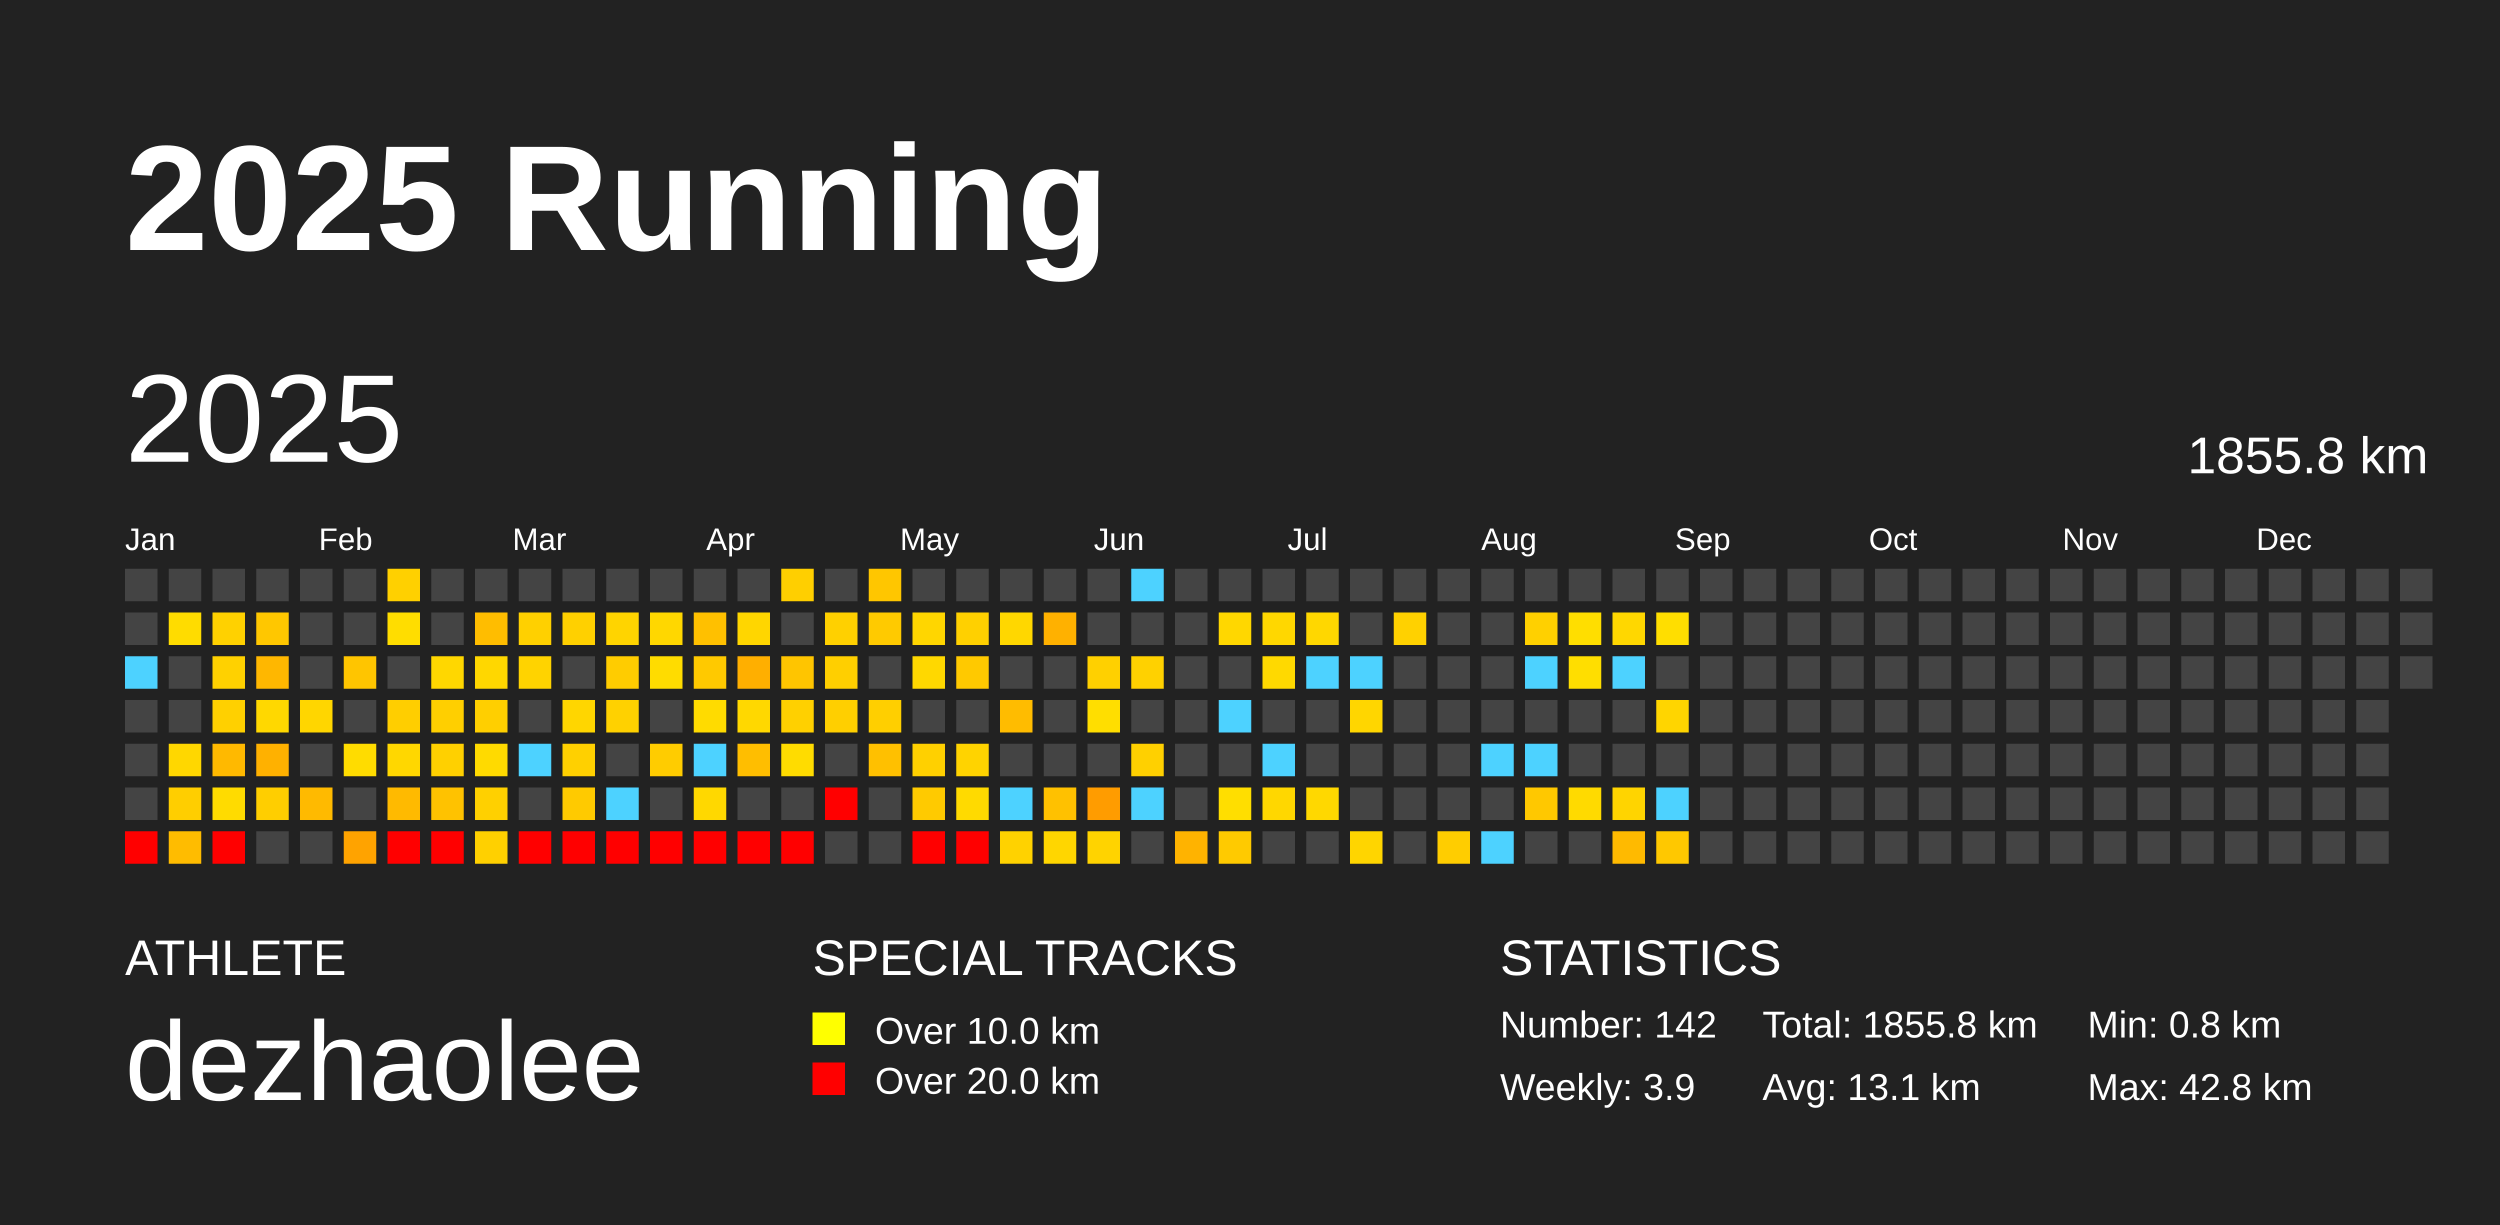
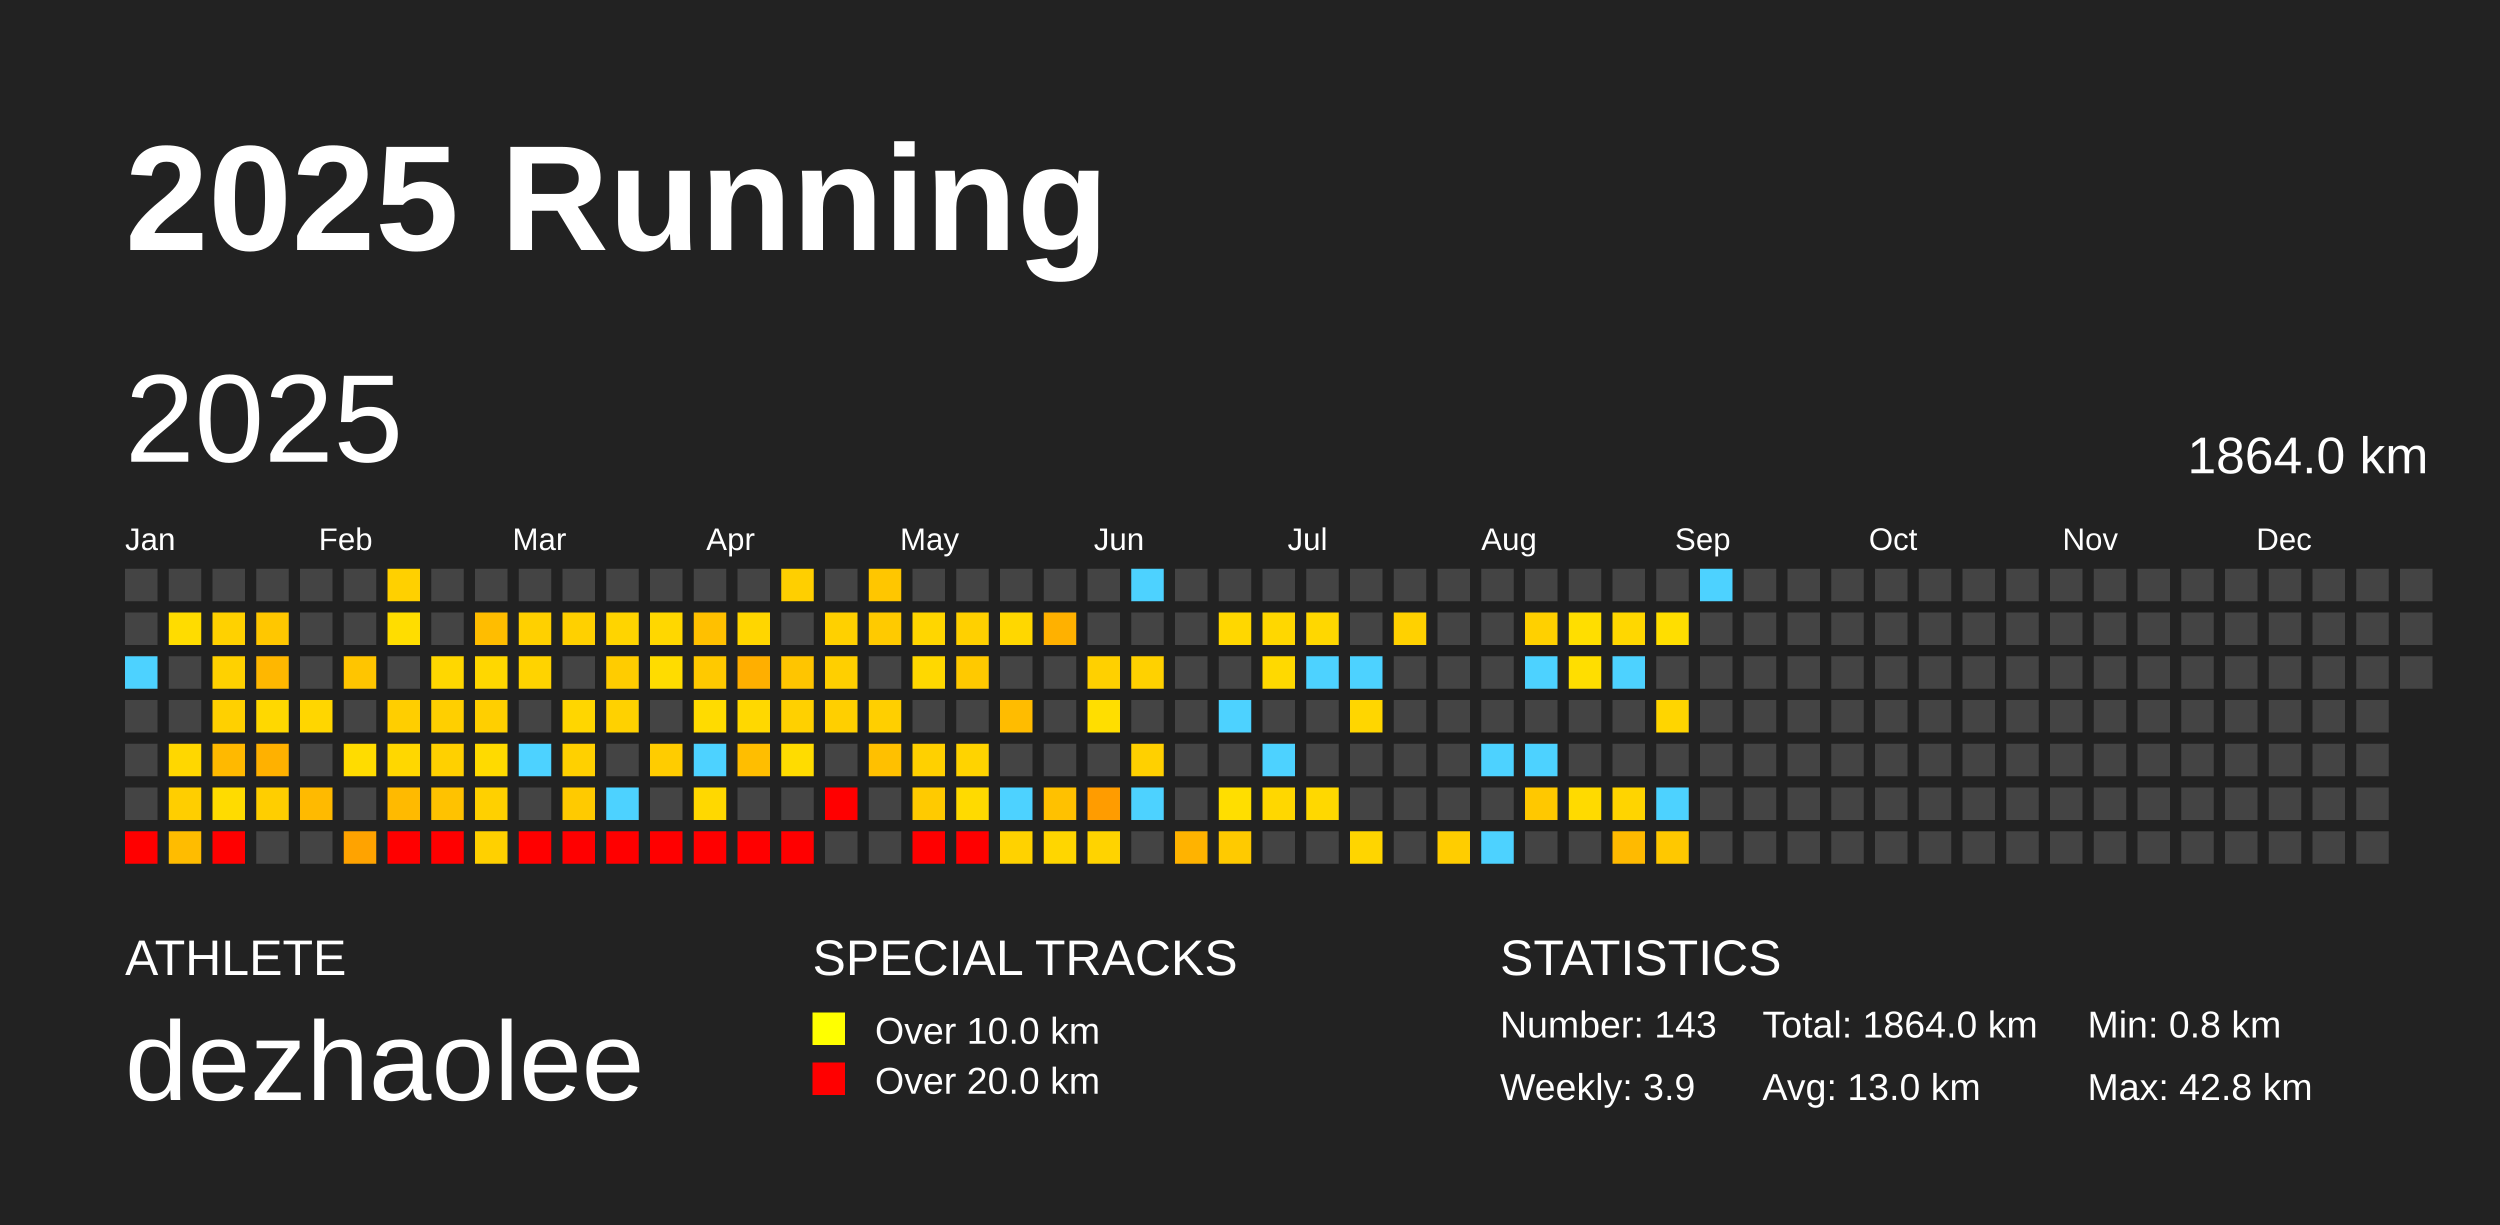
<svg xmlns="http://www.w3.org/2000/svg" baseProfile="full" height="98mm" version="1.1" viewBox="0,0,200,98" width="200mm">
  <defs />
  <rect fill="#222222" height="98" width="200" x="0" y="0" />
  <text fill="#FFFFFF" style="font-size:12px; font-family:Arial; font-weight:bold;" x="10" y="20">2025 Running</text>
  <text fill="#FFFFFF" style="font-size:4px; font-family:Arial" x="10" y="78">ATHLETE</text>
  <text fill="#FFFFFF" style="font-size:9px; font-family:Arial" x="10" y="88">dezhaolee</text>
  <text fill="#FFFFFF" style="font-size:4px; font-family:Arial" x="65" y="78">SPECIAL TRACKS</text>
  <rect fill="yellow" height="2.6" width="2.6" x="65" y="81" />
  <text fill="#FFFFFF" style="font-size:3px; font-family:Arial" x="70" y="83.5">Over 10.0 km</text>
  <rect fill="red" height="2.6" width="2.6" x="65" y="85" />
  <text fill="#FFFFFF" style="font-size:3px; font-family:Arial" x="70" y="87.5">Over 20.0 km</text>
  <text fill="#FFFFFF" style="font-size:4px; font-family:Arial" x="120" y="78">STATISTICS</text>
-   <text fill="#FFFFFF" style="font-size:3px; font-family:Arial" x="120" y="83">Number: 142</text>
+   <text fill="#FFFFFF" style="font-size:3px; font-family:Arial" x="120" y="83">Number: 143</text>
  <text fill="#FFFFFF" style="font-size:3px; font-family:Arial" x="120" y="88">Weekly: 3.9</text>
-   <text fill="#FFFFFF" style="font-size:3px; font-family:Arial" x="141" y="83">Total: 1855.8 km</text>
-   <text fill="#FFFFFF" style="font-size:3px; font-family:Arial" x="141" y="88">Avg: 13.1 km</text>
+   <text fill="#FFFFFF" style="font-size:3px; font-family:Arial" x="141" y="83">Total: 1864.0 km</text>
+   <text fill="#FFFFFF" style="font-size:3px; font-family:Arial" x="141" y="88">Avg: 13.0 km</text>
  <text fill="#FFFFFF" style="font-size:3px; font-family:Arial" x="167" y="83">Min: 0.8 km</text>
  <text fill="#FFFFFF" style="font-size:3px; font-family:Arial" x="167" y="88">Max: 42.8 km</text>
  <text dominant-baseline="hanging" fill="#FFFFFF" style="font-size:10.0px; font-family:Arial;" x="10" y="30">2025</text>
-   <text dominant-baseline="hanging" fill="#FFFFFF" style="font-size:4.125px; font-family:Arial;" x="175" y="35">1855.8 km</text>
+   <text dominant-baseline="hanging" fill="#FFFFFF" style="font-size:4.125px; font-family:Arial;" x="175" y="35">1864.0 km</text>
  <text fill="#FFFFFF" style="font-size:2.5px; font-family:Arial" x="10.0" y="44">Jan</text>
  <text fill="#FFFFFF" style="font-size:2.5px; font-family:Arial" x="25.5" y="44">Feb</text>
  <text fill="#FFFFFF" style="font-size:2.5px; font-family:Arial" x="41.0" y="44">Mar</text>
  <text fill="#FFFFFF" style="font-size:2.5px; font-family:Arial" x="56.5" y="44">Apr</text>
  <text fill="#FFFFFF" style="font-size:2.5px; font-family:Arial" x="72.0" y="44">May</text>
  <text fill="#FFFFFF" style="font-size:2.5px; font-family:Arial" x="87.5" y="44">Jun</text>
  <text fill="#FFFFFF" style="font-size:2.5px; font-family:Arial" x="103.0" y="44">Jul</text>
  <text fill="#FFFFFF" style="font-size:2.5px; font-family:Arial" x="118.5" y="44">Aug</text>
  <text fill="#FFFFFF" style="font-size:2.5px; font-family:Arial" x="134.0" y="44">Sep</text>
  <text fill="#FFFFFF" style="font-size:2.5px; font-family:Arial" x="149.5" y="44">Oct</text>
  <text fill="#FFFFFF" style="font-size:2.5px; font-family:Arial" x="165.0" y="44">Nov</text>
  <text fill="#FFFFFF" style="font-size:2.5px; font-family:Arial" x="180.5" y="44">Dec</text>
  <rect fill="#444444" height="2.6" width="2.6" x="10.0" y="45.5" />
  <rect fill="#444444" height="2.6" width="2.6" x="10.0" y="49.0" />
  <rect fill="#4dd2ff" height="2.6" width="2.6" x="10.0" y="52.5" />
  <rect fill="#444444" height="2.6" width="2.6" x="10.0" y="56.0" />
  <rect fill="#444444" height="2.6" width="2.6" x="10.0" y="59.5" />
  <rect fill="#444444" height="2.6" width="2.6" x="10.0" y="63.0" />
  <rect fill="red" height="2.6" width="2.6" x="10.0" y="66.5" />
  <rect fill="#444444" height="2.6" width="2.6" x="13.5" y="45.5" />
  <rect fill="#ffdc00" height="2.6" width="2.6" x="13.5" y="49.0" />
  <rect fill="#444444" height="2.6" width="2.6" x="13.5" y="52.5" />
  <rect fill="#444444" height="2.6" width="2.6" x="13.5" y="56.0" />
  <rect fill="#ffd700" height="2.6" width="2.6" x="13.5" y="59.5" />
  <rect fill="#ffce00" height="2.6" width="2.6" x="13.5" y="63.0" />
  <rect fill="#ffbc00" height="2.6" width="2.6" x="13.5" y="66.5" />
  <rect fill="#444444" height="2.6" width="2.6" x="17.0" y="45.5" />
  <rect fill="#ffd100" height="2.6" width="2.6" x="17.0" y="49.0" />
  <rect fill="#ffd100" height="2.6" width="2.6" x="17.0" y="52.5" />
  <rect fill="#ffd000" height="2.6" width="2.6" x="17.0" y="56.0" />
  <rect fill="#ffb900" height="2.6" width="2.6" x="17.0" y="59.5" />
  <rect fill="#ffdb00" height="2.6" width="2.6" x="17.0" y="63.0" />
  <rect fill="red" height="2.6" width="2.6" x="17.0" y="66.5" />
  <rect fill="#444444" height="2.6" width="2.6" x="20.5" y="45.5" />
  <rect fill="#ffc700" height="2.6" width="2.6" x="20.5" y="49.0" />
  <rect fill="#ffb700" height="2.6" width="2.6" x="20.5" y="52.5" />
  <rect fill="#ffd800" height="2.6" width="2.6" x="20.5" y="56.0" />
  <rect fill="#ffb100" height="2.6" width="2.6" x="20.5" y="59.5" />
  <rect fill="#ffce00" height="2.6" width="2.6" x="20.5" y="63.0" />
  <rect fill="#444444" height="2.6" width="2.6" x="20.5" y="66.5" />
  <rect fill="#444444" height="2.6" width="2.6" x="24.0" y="45.5" />
  <rect fill="#444444" height="2.6" width="2.6" x="24.0" y="49.0" />
  <rect fill="#444444" height="2.6" width="2.6" x="24.0" y="52.5" />
  <rect fill="#ffd600" height="2.6" width="2.6" x="24.0" y="56.0" />
  <rect fill="#444444" height="2.6" width="2.6" x="24.0" y="59.5" />
  <rect fill="#ffba00" height="2.6" width="2.6" x="24.0" y="63.0" />
  <rect fill="#444444" height="2.6" width="2.6" x="24.0" y="66.5" />
  <rect fill="#444444" height="2.6" width="2.6" x="27.5" y="45.5" />
  <rect fill="#444444" height="2.6" width="2.6" x="27.5" y="49.0" />
  <rect fill="#ffc500" height="2.6" width="2.6" x="27.5" y="52.5" />
  <rect fill="#444444" height="2.6" width="2.6" x="27.5" y="56.0" />
  <rect fill="#ffdc00" height="2.6" width="2.6" x="27.5" y="59.5" />
  <rect fill="#444444" height="2.6" width="2.6" x="27.5" y="63.0" />
  <rect fill="#ffa300" height="2.6" width="2.6" x="27.5" y="66.5" />
  <rect fill="#ffd000" height="2.6" width="2.6" x="31.0" y="45.5" />
  <rect fill="#ffdd00" height="2.6" width="2.6" x="31.0" y="49.0" />
  <rect fill="#444444" height="2.6" width="2.6" x="31.0" y="52.5" />
  <rect fill="#ffce00" height="2.6" width="2.6" x="31.0" y="56.0" />
  <rect fill="#ffd700" height="2.6" width="2.6" x="31.0" y="59.5" />
  <rect fill="#ffba00" height="2.6" width="2.6" x="31.0" y="63.0" />
  <rect fill="red" height="2.6" width="2.6" x="31.0" y="66.5" />
  <rect fill="#444444" height="2.6" width="2.6" x="34.5" y="45.5" />
  <rect fill="#444444" height="2.6" width="2.6" x="34.5" y="49.0" />
  <rect fill="#ffd700" height="2.6" width="2.6" x="34.5" y="52.5" />
  <rect fill="#ffcf00" height="2.6" width="2.6" x="34.5" y="56.0" />
  <rect fill="#ffd000" height="2.6" width="2.6" x="34.5" y="59.5" />
  <rect fill="#ffc200" height="2.6" width="2.6" x="34.5" y="63.0" />
  <rect fill="red" height="2.6" width="2.6" x="34.5" y="66.5" />
  <rect fill="#444444" height="2.6" width="2.6" x="38.0" y="45.5" />
  <rect fill="#ffbd00" height="2.6" width="2.6" x="38.0" y="49.0" />
  <rect fill="#ffd700" height="2.6" width="2.6" x="38.0" y="52.5" />
  <rect fill="#ffcf00" height="2.6" width="2.6" x="38.0" y="56.0" />
  <rect fill="#ffda00" height="2.6" width="2.6" x="38.0" y="59.5" />
  <rect fill="#ffd000" height="2.6" width="2.6" x="38.0" y="63.0" />
  <rect fill="#ffd000" height="2.6" width="2.6" x="38.0" y="66.5" />
  <rect fill="#444444" height="2.6" width="2.6" x="41.5" y="45.5" />
  <rect fill="#ffd000" height="2.6" width="2.6" x="41.5" y="49.0" />
  <rect fill="#ffd300" height="2.6" width="2.6" x="41.5" y="52.5" />
  <rect fill="#444444" height="2.6" width="2.6" x="41.5" y="56.0" />
  <rect fill="#4dd2ff" height="2.6" width="2.6" x="41.5" y="59.5" />
  <rect fill="#444444" height="2.6" width="2.6" x="41.5" y="63.0" />
  <rect fill="red" height="2.6" width="2.6" x="41.5" y="66.5" />
  <rect fill="#444444" height="2.6" width="2.6" x="45.0" y="45.5" />
  <rect fill="#ffd000" height="2.6" width="2.6" x="45.0" y="49.0" />
  <rect fill="#444444" height="2.6" width="2.6" x="45.0" y="52.5" />
  <rect fill="#ffd600" height="2.6" width="2.6" x="45.0" y="56.0" />
  <rect fill="#ffd000" height="2.6" width="2.6" x="45.0" y="59.5" />
  <rect fill="#ffca00" height="2.6" width="2.6" x="45.0" y="63.0" />
  <rect fill="red" height="2.6" width="2.6" x="45.0" y="66.5" />
  <rect fill="#444444" height="2.6" width="2.6" x="48.5" y="45.5" />
  <rect fill="#ffd400" height="2.6" width="2.6" x="48.5" y="49.0" />
  <rect fill="#ffcc00" height="2.6" width="2.6" x="48.5" y="52.5" />
  <rect fill="#ffd100" height="2.6" width="2.6" x="48.5" y="56.0" />
  <rect fill="#444444" height="2.6" width="2.6" x="48.5" y="59.5" />
  <rect fill="#4dd2ff" height="2.6" width="2.6" x="48.5" y="63.0" />
  <rect fill="red" height="2.6" width="2.6" x="48.5" y="66.5" />
  <rect fill="#444444" height="2.6" width="2.6" x="52.0" y="45.5" />
  <rect fill="#ffd700" height="2.6" width="2.6" x="52.0" y="49.0" />
  <rect fill="#ffdc00" height="2.6" width="2.6" x="52.0" y="52.5" />
  <rect fill="#444444" height="2.6" width="2.6" x="52.0" y="56.0" />
  <rect fill="#ffcc00" height="2.6" width="2.6" x="52.0" y="59.5" />
  <rect fill="#444444" height="2.6" width="2.6" x="52.0" y="63.0" />
  <rect fill="red" height="2.6" width="2.6" x="52.0" y="66.5" />
  <rect fill="#444444" height="2.6" width="2.6" x="55.5" y="45.5" />
  <rect fill="#ffc000" height="2.6" width="2.6" x="55.5" y="49.0" />
  <rect fill="#ffc900" height="2.6" width="2.6" x="55.5" y="52.5" />
  <rect fill="#ffdb00" height="2.6" width="2.6" x="55.5" y="56.0" />
  <rect fill="#4dd2ff" height="2.6" width="2.6" x="55.5" y="59.5" />
  <rect fill="#ffd800" height="2.6" width="2.6" x="55.5" y="63.0" />
  <rect fill="red" height="2.6" width="2.6" x="55.5" y="66.5" />
  <rect fill="#444444" height="2.6" width="2.6" x="59.0" y="45.5" />
  <rect fill="#ffd600" height="2.6" width="2.6" x="59.0" y="49.0" />
  <rect fill="#ffaf00" height="2.6" width="2.6" x="59.0" y="52.5" />
  <rect fill="#ffd800" height="2.6" width="2.6" x="59.0" y="56.0" />
  <rect fill="#ffbe00" height="2.6" width="2.6" x="59.0" y="59.5" />
  <rect fill="#444444" height="2.6" width="2.6" x="59.0" y="63.0" />
  <rect fill="red" height="2.6" width="2.6" x="59.0" y="66.5" />
  <rect fill="#ffcf00" height="2.6" width="2.6" x="62.5" y="45.5" />
  <rect fill="#444444" height="2.6" width="2.6" x="62.5" y="49.0" />
  <rect fill="#ffc500" height="2.6" width="2.6" x="62.5" y="52.5" />
  <rect fill="#ffd000" height="2.6" width="2.6" x="62.5" y="56.0" />
  <rect fill="#ffdc00" height="2.6" width="2.6" x="62.5" y="59.5" />
  <rect fill="#444444" height="2.6" width="2.6" x="62.5" y="63.0" />
  <rect fill="red" height="2.6" width="2.6" x="62.5" y="66.5" />
  <rect fill="#444444" height="2.6" width="2.6" x="66.0" y="45.5" />
  <rect fill="#ffd000" height="2.6" width="2.6" x="66.0" y="49.0" />
  <rect fill="#ffcf00" height="2.6" width="2.6" x="66.0" y="52.5" />
  <rect fill="#ffcf00" height="2.6" width="2.6" x="66.0" y="56.0" />
  <rect fill="#444444" height="2.6" width="2.6" x="66.0" y="59.5" />
  <rect fill="red" height="2.6" width="2.6" x="66.0" y="63.0" />
  <rect fill="#444444" height="2.6" width="2.6" x="66.0" y="66.5" />
  <rect fill="#ffc600" height="2.6" width="2.6" x="69.5" y="45.5" />
  <rect fill="#ffca00" height="2.6" width="2.6" x="69.5" y="49.0" />
  <rect fill="#444444" height="2.6" width="2.6" x="69.5" y="52.5" />
  <rect fill="#ffcf00" height="2.6" width="2.6" x="69.5" y="56.0" />
  <rect fill="#ffc000" height="2.6" width="2.6" x="69.5" y="59.5" />
  <rect fill="#444444" height="2.6" width="2.6" x="69.5" y="63.0" />
  <rect fill="#444444" height="2.6" width="2.6" x="69.5" y="66.5" />
  <rect fill="#444444" height="2.6" width="2.6" x="73.0" y="45.5" />
  <rect fill="#ffd600" height="2.6" width="2.6" x="73.0" y="49.0" />
  <rect fill="#ffd800" height="2.6" width="2.6" x="73.0" y="52.5" />
  <rect fill="#444444" height="2.6" width="2.6" x="73.0" y="56.0" />
  <rect fill="#ffd000" height="2.6" width="2.6" x="73.0" y="59.5" />
  <rect fill="#ffca00" height="2.6" width="2.6" x="73.0" y="63.0" />
  <rect fill="red" height="2.6" width="2.6" x="73.0" y="66.5" />
  <rect fill="#444444" height="2.6" width="2.6" x="76.5" y="45.5" />
  <rect fill="#ffd000" height="2.6" width="2.6" x="76.5" y="49.0" />
  <rect fill="#ffc900" height="2.6" width="2.6" x="76.5" y="52.5" />
  <rect fill="#444444" height="2.6" width="2.6" x="76.5" y="56.0" />
  <rect fill="#ffd300" height="2.6" width="2.6" x="76.5" y="59.5" />
  <rect fill="#ffda00" height="2.6" width="2.6" x="76.5" y="63.0" />
  <rect fill="red" height="2.6" width="2.6" x="76.5" y="66.5" />
  <rect fill="#444444" height="2.6" width="2.6" x="80.0" y="45.5" />
  <rect fill="#ffd700" height="2.6" width="2.6" x="80.0" y="49.0" />
  <rect fill="#444444" height="2.6" width="2.6" x="80.0" y="52.5" />
  <rect fill="#ffbc00" height="2.6" width="2.6" x="80.0" y="56.0" />
  <rect fill="#444444" height="2.6" width="2.6" x="80.0" y="59.5" />
  <rect fill="#4dd2ff" height="2.6" width="2.6" x="80.0" y="63.0" />
  <rect fill="#ffd200" height="2.6" width="2.6" x="80.0" y="66.5" />
  <rect fill="#444444" height="2.6" width="2.6" x="83.5" y="45.5" />
  <rect fill="#ffb100" height="2.6" width="2.6" x="83.5" y="49.0" />
  <rect fill="#444444" height="2.6" width="2.6" x="83.5" y="52.5" />
  <rect fill="#444444" height="2.6" width="2.6" x="83.5" y="56.0" />
  <rect fill="#444444" height="2.6" width="2.6" x="83.5" y="59.5" />
  <rect fill="#ffc100" height="2.6" width="2.6" x="83.5" y="63.0" />
  <rect fill="#ffd600" height="2.6" width="2.6" x="83.5" y="66.5" />
  <rect fill="#444444" height="2.6" width="2.6" x="87.0" y="45.5" />
  <rect fill="#444444" height="2.6" width="2.6" x="87.0" y="49.0" />
  <rect fill="#ffd000" height="2.6" width="2.6" x="87.0" y="52.5" />
  <rect fill="#ffde00" height="2.6" width="2.6" x="87.0" y="56.0" />
  <rect fill="#444444" height="2.6" width="2.6" x="87.0" y="59.5" />
  <rect fill="#ff9c00" height="2.6" width="2.6" x="87.0" y="63.0" />
  <rect fill="#ffd300" height="2.6" width="2.6" x="87.0" y="66.5" />
  <rect fill="#4dd2ff" height="2.6" width="2.6" x="90.5" y="45.5" />
  <rect fill="#444444" height="2.6" width="2.6" x="90.5" y="49.0" />
  <rect fill="#ffd100" height="2.6" width="2.6" x="90.5" y="52.5" />
  <rect fill="#444444" height="2.6" width="2.6" x="90.5" y="56.0" />
  <rect fill="#ffd000" height="2.6" width="2.6" x="90.5" y="59.5" />
  <rect fill="#4dd2ff" height="2.6" width="2.6" x="90.5" y="63.0" />
  <rect fill="#444444" height="2.6" width="2.6" x="90.5" y="66.5" />
  <rect fill="#444444" height="2.6" width="2.6" x="94.0" y="45.5" />
  <rect fill="#444444" height="2.6" width="2.6" x="94.0" y="49.0" />
  <rect fill="#444444" height="2.6" width="2.6" x="94.0" y="52.5" />
  <rect fill="#444444" height="2.6" width="2.6" x="94.0" y="56.0" />
  <rect fill="#444444" height="2.6" width="2.6" x="94.0" y="59.5" />
  <rect fill="#444444" height="2.6" width="2.6" x="94.0" y="63.0" />
  <rect fill="#ffb300" height="2.6" width="2.6" x="94.0" y="66.5" />
  <rect fill="#444444" height="2.6" width="2.6" x="97.5" y="45.5" />
  <rect fill="#ffd700" height="2.6" width="2.6" x="97.5" y="49.0" />
  <rect fill="#444444" height="2.6" width="2.6" x="97.5" y="52.5" />
  <rect fill="#4dd2ff" height="2.6" width="2.6" x="97.5" y="56.0" />
  <rect fill="#444444" height="2.6" width="2.6" x="97.5" y="59.5" />
  <rect fill="#ffde00" height="2.6" width="2.6" x="97.5" y="63.0" />
  <rect fill="#ffca00" height="2.6" width="2.6" x="97.5" y="66.5" />
  <rect fill="#444444" height="2.6" width="2.6" x="101.0" y="45.5" />
  <rect fill="#ffd700" height="2.6" width="2.6" x="101.0" y="49.0" />
  <rect fill="#ffd900" height="2.6" width="2.6" x="101.0" y="52.5" />
  <rect fill="#444444" height="2.6" width="2.6" x="101.0" y="56.0" />
  <rect fill="#4dd2ff" height="2.6" width="2.6" x="101.0" y="59.5" />
  <rect fill="#ffd700" height="2.6" width="2.6" x="101.0" y="63.0" />
  <rect fill="#444444" height="2.6" width="2.6" x="101.0" y="66.5" />
  <rect fill="#444444" height="2.6" width="2.6" x="104.5" y="45.5" />
  <rect fill="#ffd700" height="2.6" width="2.6" x="104.5" y="49.0" />
  <rect fill="#4dd2ff" height="2.6" width="2.6" x="104.5" y="52.5" />
  <rect fill="#444444" height="2.6" width="2.6" x="104.5" y="56.0" />
  <rect fill="#444444" height="2.6" width="2.6" x="104.5" y="59.5" />
  <rect fill="#ffd800" height="2.6" width="2.6" x="104.5" y="63.0" />
  <rect fill="#444444" height="2.6" width="2.6" x="104.5" y="66.5" />
  <rect fill="#444444" height="2.6" width="2.6" x="108.0" y="45.5" />
  <rect fill="#444444" height="2.6" width="2.6" x="108.0" y="49.0" />
  <rect fill="#4dd2ff" height="2.6" width="2.6" x="108.0" y="52.5" />
  <rect fill="#ffd600" height="2.6" width="2.6" x="108.0" y="56.0" />
  <rect fill="#444444" height="2.6" width="2.6" x="108.0" y="59.5" />
  <rect fill="#444444" height="2.6" width="2.6" x="108.0" y="63.0" />
  <rect fill="#ffd500" height="2.6" width="2.6" x="108.0" y="66.5" />
  <rect fill="#444444" height="2.6" width="2.6" x="111.5" y="45.5" />
  <rect fill="#ffd100" height="2.6" width="2.6" x="111.5" y="49.0" />
  <rect fill="#444444" height="2.6" width="2.6" x="111.5" y="52.5" />
  <rect fill="#444444" height="2.6" width="2.6" x="111.5" y="56.0" />
  <rect fill="#444444" height="2.6" width="2.6" x="111.5" y="59.5" />
  <rect fill="#444444" height="2.6" width="2.6" x="111.5" y="63.0" />
  <rect fill="#444444" height="2.6" width="2.6" x="111.5" y="66.5" />
  <rect fill="#444444" height="2.6" width="2.6" x="115.0" y="45.5" />
  <rect fill="#444444" height="2.6" width="2.6" x="115.0" y="49.0" />
  <rect fill="#444444" height="2.6" width="2.6" x="115.0" y="52.5" />
  <rect fill="#444444" height="2.6" width="2.6" x="115.0" y="56.0" />
  <rect fill="#444444" height="2.6" width="2.6" x="115.0" y="59.5" />
  <rect fill="#444444" height="2.6" width="2.6" x="115.0" y="63.0" />
  <rect fill="#ffcd00" height="2.6" width="2.6" x="115.0" y="66.5" />
  <rect fill="#444444" height="2.6" width="2.6" x="118.5" y="45.5" />
  <rect fill="#444444" height="2.6" width="2.6" x="118.5" y="49.0" />
  <rect fill="#444444" height="2.6" width="2.6" x="118.5" y="52.5" />
  <rect fill="#444444" height="2.6" width="2.6" x="118.5" y="56.0" />
  <rect fill="#4dd2ff" height="2.6" width="2.6" x="118.5" y="59.5" />
  <rect fill="#444444" height="2.6" width="2.6" x="118.5" y="63.0" />
  <rect fill="#4dd2ff" height="2.6" width="2.6" x="118.5" y="66.5" />
  <rect fill="#444444" height="2.6" width="2.6" x="122.0" y="45.5" />
  <rect fill="#ffd000" height="2.6" width="2.6" x="122.0" y="49.0" />
  <rect fill="#4dd2ff" height="2.6" width="2.6" x="122.0" y="52.5" />
  <rect fill="#444444" height="2.6" width="2.6" x="122.0" y="56.0" />
  <rect fill="#4dd2ff" height="2.6" width="2.6" x="122.0" y="59.5" />
  <rect fill="#ffc800" height="2.6" width="2.6" x="122.0" y="63.0" />
  <rect fill="#444444" height="2.6" width="2.6" x="122.0" y="66.5" />
  <rect fill="#444444" height="2.6" width="2.6" x="125.5" y="45.5" />
  <rect fill="#ffde00" height="2.6" width="2.6" x="125.5" y="49.0" />
  <rect fill="#ffde00" height="2.6" width="2.6" x="125.5" y="52.5" />
  <rect fill="#444444" height="2.6" width="2.6" x="125.5" y="56.0" />
  <rect fill="#444444" height="2.6" width="2.6" x="125.5" y="59.5" />
  <rect fill="#ffda00" height="2.6" width="2.6" x="125.5" y="63.0" />
  <rect fill="#444444" height="2.6" width="2.6" x="125.5" y="66.5" />
  <rect fill="#444444" height="2.6" width="2.6" x="129.0" y="45.5" />
  <rect fill="#ffd700" height="2.6" width="2.6" x="129.0" y="49.0" />
  <rect fill="#4dd2ff" height="2.6" width="2.6" x="129.0" y="52.5" />
  <rect fill="#444444" height="2.6" width="2.6" x="129.0" y="56.0" />
  <rect fill="#444444" height="2.6" width="2.6" x="129.0" y="59.5" />
  <rect fill="#ffd400" height="2.6" width="2.6" x="129.0" y="63.0" />
  <rect fill="#ffba00" height="2.6" width="2.6" x="129.0" y="66.5" />
  <rect fill="#444444" height="2.6" width="2.6" x="132.5" y="45.5" />
  <rect fill="#ffde00" height="2.6" width="2.6" x="132.5" y="49.0" />
  <rect fill="#444444" height="2.6" width="2.6" x="132.5" y="52.5" />
  <rect fill="#ffd500" height="2.6" width="2.6" x="132.5" y="56.0" />
  <rect fill="#444444" height="2.6" width="2.6" x="132.5" y="59.5" />
  <rect fill="#4dd2ff" height="2.6" width="2.6" x="132.5" y="63.0" />
  <rect fill="#ffc800" height="2.6" width="2.6" x="132.5" y="66.5" />
-   <rect fill="#444444" height="2.6" width="2.6" x="136.0" y="45.5" />
+   <rect fill="#4dd2ff" height="2.6" width="2.6" x="136.0" y="45.5" />
  <rect fill="#444444" height="2.6" width="2.6" x="136.0" y="49.0" />
  <rect fill="#444444" height="2.6" width="2.6" x="136.0" y="52.5" />
  <rect fill="#444444" height="2.6" width="2.6" x="136.0" y="56.0" />
  <rect fill="#444444" height="2.6" width="2.6" x="136.0" y="59.5" />
  <rect fill="#444444" height="2.6" width="2.6" x="136.0" y="63.0" />
  <rect fill="#444444" height="2.6" width="2.6" x="136.0" y="66.5" />
  <rect fill="#444444" height="2.6" width="2.6" x="139.5" y="45.5" />
  <rect fill="#444444" height="2.6" width="2.6" x="139.5" y="49.0" />
  <rect fill="#444444" height="2.6" width="2.6" x="139.5" y="52.5" />
  <rect fill="#444444" height="2.6" width="2.6" x="139.5" y="56.0" />
  <rect fill="#444444" height="2.6" width="2.6" x="139.5" y="59.5" />
  <rect fill="#444444" height="2.6" width="2.6" x="139.5" y="63.0" />
  <rect fill="#444444" height="2.6" width="2.6" x="139.5" y="66.5" />
  <rect fill="#444444" height="2.6" width="2.6" x="143.0" y="45.5" />
  <rect fill="#444444" height="2.6" width="2.6" x="143.0" y="49.0" />
  <rect fill="#444444" height="2.6" width="2.6" x="143.0" y="52.5" />
  <rect fill="#444444" height="2.6" width="2.6" x="143.0" y="56.0" />
  <rect fill="#444444" height="2.6" width="2.6" x="143.0" y="59.5" />
  <rect fill="#444444" height="2.6" width="2.6" x="143.0" y="63.0" />
  <rect fill="#444444" height="2.6" width="2.6" x="143.0" y="66.5" />
  <rect fill="#444444" height="2.6" width="2.6" x="146.5" y="45.5" />
  <rect fill="#444444" height="2.6" width="2.6" x="146.5" y="49.0" />
  <rect fill="#444444" height="2.6" width="2.6" x="146.5" y="52.5" />
  <rect fill="#444444" height="2.6" width="2.6" x="146.5" y="56.0" />
  <rect fill="#444444" height="2.6" width="2.6" x="146.5" y="59.5" />
  <rect fill="#444444" height="2.6" width="2.6" x="146.5" y="63.0" />
  <rect fill="#444444" height="2.6" width="2.6" x="146.5" y="66.5" />
  <rect fill="#444444" height="2.6" width="2.6" x="150.0" y="45.5" />
  <rect fill="#444444" height="2.6" width="2.6" x="150.0" y="49.0" />
  <rect fill="#444444" height="2.6" width="2.6" x="150.0" y="52.5" />
  <rect fill="#444444" height="2.6" width="2.6" x="150.0" y="56.0" />
  <rect fill="#444444" height="2.6" width="2.6" x="150.0" y="59.5" />
  <rect fill="#444444" height="2.6" width="2.6" x="150.0" y="63.0" />
  <rect fill="#444444" height="2.6" width="2.6" x="150.0" y="66.5" />
  <rect fill="#444444" height="2.6" width="2.6" x="153.5" y="45.5" />
  <rect fill="#444444" height="2.6" width="2.6" x="153.5" y="49.0" />
  <rect fill="#444444" height="2.6" width="2.6" x="153.5" y="52.5" />
  <rect fill="#444444" height="2.6" width="2.6" x="153.5" y="56.0" />
  <rect fill="#444444" height="2.6" width="2.6" x="153.5" y="59.5" />
  <rect fill="#444444" height="2.6" width="2.6" x="153.5" y="63.0" />
  <rect fill="#444444" height="2.6" width="2.6" x="153.5" y="66.5" />
  <rect fill="#444444" height="2.6" width="2.6" x="157.0" y="45.5" />
  <rect fill="#444444" height="2.6" width="2.6" x="157.0" y="49.0" />
  <rect fill="#444444" height="2.6" width="2.6" x="157.0" y="52.5" />
  <rect fill="#444444" height="2.6" width="2.6" x="157.0" y="56.0" />
  <rect fill="#444444" height="2.6" width="2.6" x="157.0" y="59.5" />
  <rect fill="#444444" height="2.6" width="2.6" x="157.0" y="63.0" />
  <rect fill="#444444" height="2.6" width="2.6" x="157.0" y="66.5" />
  <rect fill="#444444" height="2.6" width="2.6" x="160.5" y="45.5" />
  <rect fill="#444444" height="2.6" width="2.6" x="160.5" y="49.0" />
  <rect fill="#444444" height="2.6" width="2.6" x="160.5" y="52.5" />
  <rect fill="#444444" height="2.6" width="2.6" x="160.5" y="56.0" />
  <rect fill="#444444" height="2.6" width="2.6" x="160.5" y="59.5" />
  <rect fill="#444444" height="2.6" width="2.6" x="160.5" y="63.0" />
  <rect fill="#444444" height="2.6" width="2.6" x="160.5" y="66.5" />
  <rect fill="#444444" height="2.6" width="2.6" x="164.0" y="45.5" />
  <rect fill="#444444" height="2.6" width="2.6" x="164.0" y="49.0" />
  <rect fill="#444444" height="2.6" width="2.6" x="164.0" y="52.5" />
  <rect fill="#444444" height="2.6" width="2.6" x="164.0" y="56.0" />
  <rect fill="#444444" height="2.6" width="2.6" x="164.0" y="59.5" />
  <rect fill="#444444" height="2.6" width="2.6" x="164.0" y="63.0" />
  <rect fill="#444444" height="2.6" width="2.6" x="164.0" y="66.5" />
  <rect fill="#444444" height="2.6" width="2.6" x="167.5" y="45.5" />
  <rect fill="#444444" height="2.6" width="2.6" x="167.5" y="49.0" />
  <rect fill="#444444" height="2.6" width="2.6" x="167.5" y="52.5" />
  <rect fill="#444444" height="2.6" width="2.6" x="167.5" y="56.0" />
  <rect fill="#444444" height="2.6" width="2.6" x="167.5" y="59.5" />
  <rect fill="#444444" height="2.6" width="2.6" x="167.5" y="63.0" />
  <rect fill="#444444" height="2.6" width="2.6" x="167.5" y="66.5" />
  <rect fill="#444444" height="2.6" width="2.6" x="171.0" y="45.5" />
  <rect fill="#444444" height="2.6" width="2.6" x="171.0" y="49.0" />
  <rect fill="#444444" height="2.6" width="2.6" x="171.0" y="52.5" />
  <rect fill="#444444" height="2.6" width="2.6" x="171.0" y="56.0" />
  <rect fill="#444444" height="2.6" width="2.6" x="171.0" y="59.5" />
  <rect fill="#444444" height="2.6" width="2.6" x="171.0" y="63.0" />
  <rect fill="#444444" height="2.6" width="2.6" x="171.0" y="66.5" />
  <rect fill="#444444" height="2.6" width="2.6" x="174.5" y="45.5" />
  <rect fill="#444444" height="2.6" width="2.6" x="174.5" y="49.0" />
  <rect fill="#444444" height="2.6" width="2.6" x="174.5" y="52.5" />
  <rect fill="#444444" height="2.6" width="2.6" x="174.5" y="56.0" />
  <rect fill="#444444" height="2.6" width="2.6" x="174.5" y="59.5" />
  <rect fill="#444444" height="2.6" width="2.6" x="174.5" y="63.0" />
  <rect fill="#444444" height="2.6" width="2.6" x="174.5" y="66.5" />
  <rect fill="#444444" height="2.6" width="2.6" x="178.0" y="45.5" />
  <rect fill="#444444" height="2.6" width="2.6" x="178.0" y="49.0" />
  <rect fill="#444444" height="2.6" width="2.6" x="178.0" y="52.5" />
  <rect fill="#444444" height="2.6" width="2.6" x="178.0" y="56.0" />
  <rect fill="#444444" height="2.6" width="2.6" x="178.0" y="59.5" />
  <rect fill="#444444" height="2.6" width="2.6" x="178.0" y="63.0" />
  <rect fill="#444444" height="2.6" width="2.6" x="178.0" y="66.5" />
  <rect fill="#444444" height="2.6" width="2.6" x="181.5" y="45.5" />
  <rect fill="#444444" height="2.6" width="2.6" x="181.5" y="49.0" />
  <rect fill="#444444" height="2.6" width="2.6" x="181.5" y="52.5" />
  <rect fill="#444444" height="2.6" width="2.6" x="181.5" y="56.0" />
  <rect fill="#444444" height="2.6" width="2.6" x="181.5" y="59.5" />
  <rect fill="#444444" height="2.6" width="2.6" x="181.5" y="63.0" />
  <rect fill="#444444" height="2.6" width="2.6" x="181.5" y="66.5" />
  <rect fill="#444444" height="2.6" width="2.6" x="185.0" y="45.5" />
  <rect fill="#444444" height="2.6" width="2.6" x="185.0" y="49.0" />
  <rect fill="#444444" height="2.6" width="2.6" x="185.0" y="52.5" />
  <rect fill="#444444" height="2.6" width="2.6" x="185.0" y="56.0" />
  <rect fill="#444444" height="2.6" width="2.6" x="185.0" y="59.5" />
  <rect fill="#444444" height="2.6" width="2.6" x="185.0" y="63.0" />
  <rect fill="#444444" height="2.6" width="2.6" x="185.0" y="66.5" />
  <rect fill="#444444" height="2.6" width="2.6" x="188.5" y="45.5" />
  <rect fill="#444444" height="2.6" width="2.6" x="188.5" y="49.0" />
  <rect fill="#444444" height="2.6" width="2.6" x="188.5" y="52.5" />
  <rect fill="#444444" height="2.6" width="2.6" x="188.5" y="56.0" />
  <rect fill="#444444" height="2.6" width="2.6" x="188.5" y="59.5" />
  <rect fill="#444444" height="2.6" width="2.6" x="188.5" y="63.0" />
  <rect fill="#444444" height="2.6" width="2.6" x="188.5" y="66.5" />
  <rect fill="#444444" height="2.6" width="2.6" x="192.0" y="45.5" />
  <rect fill="#444444" height="2.6" width="2.6" x="192.0" y="49.0" />
  <rect fill="#444444" height="2.6" width="2.6" x="192.0" y="52.5" />
</svg>
